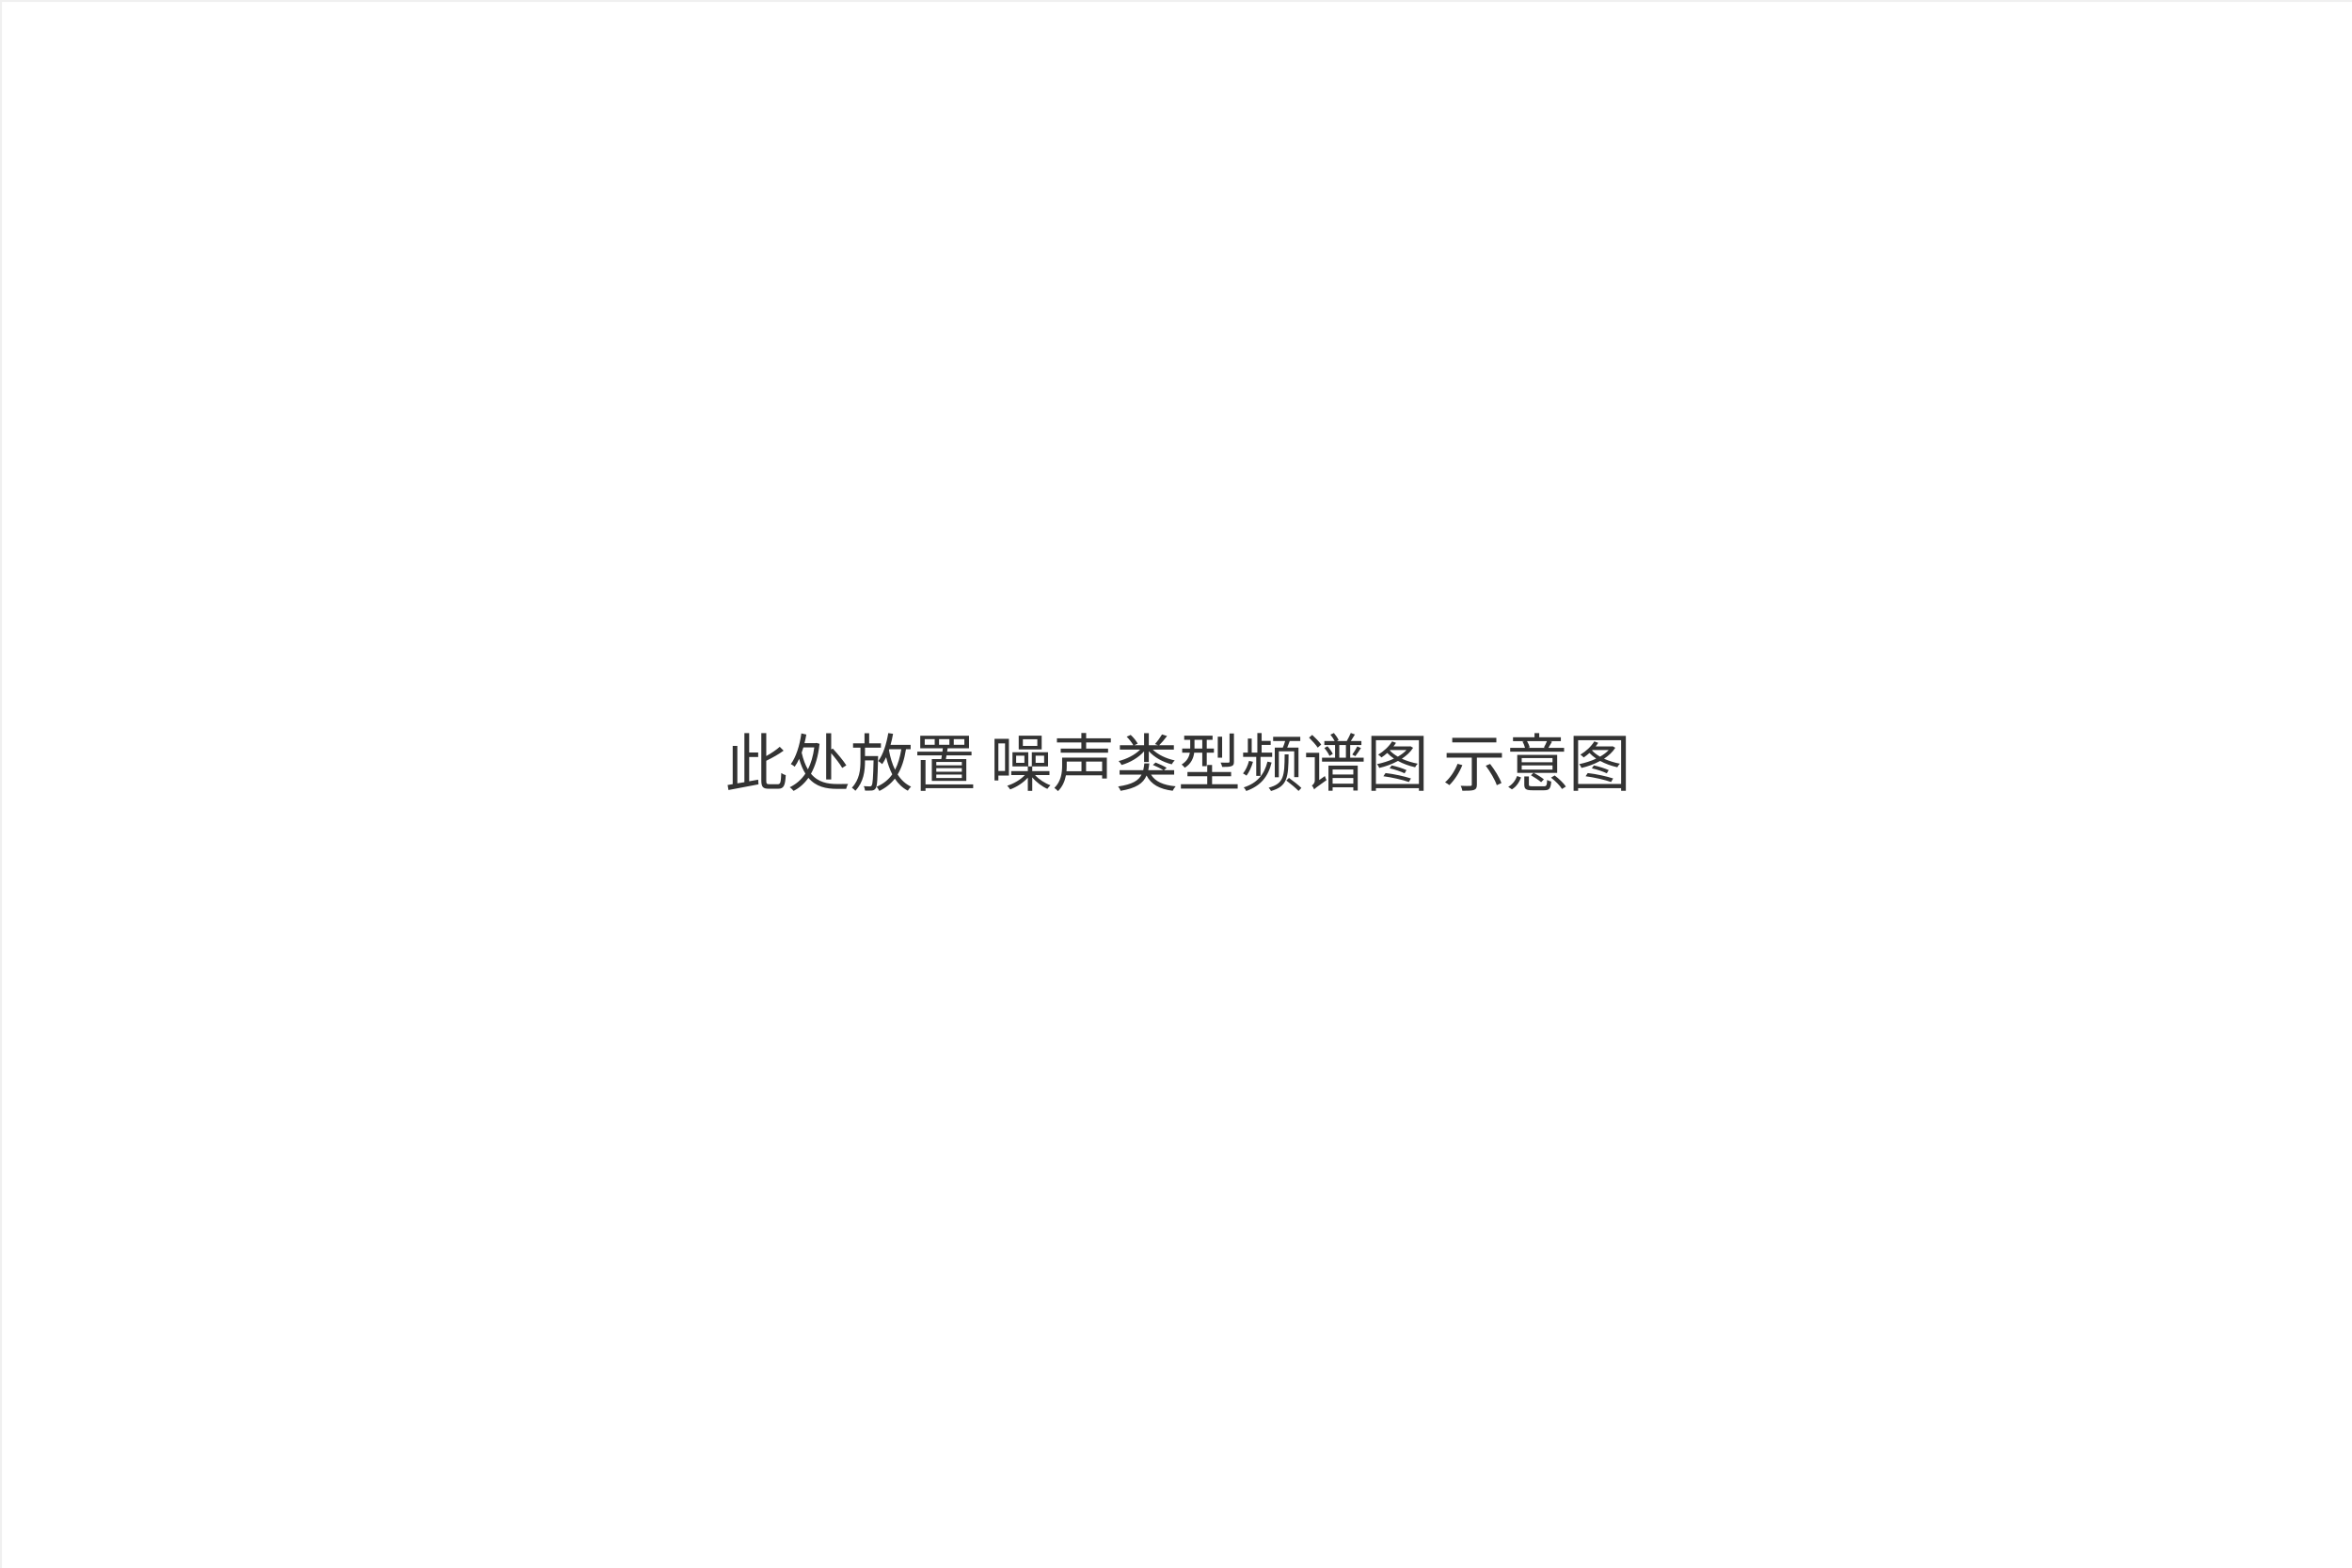
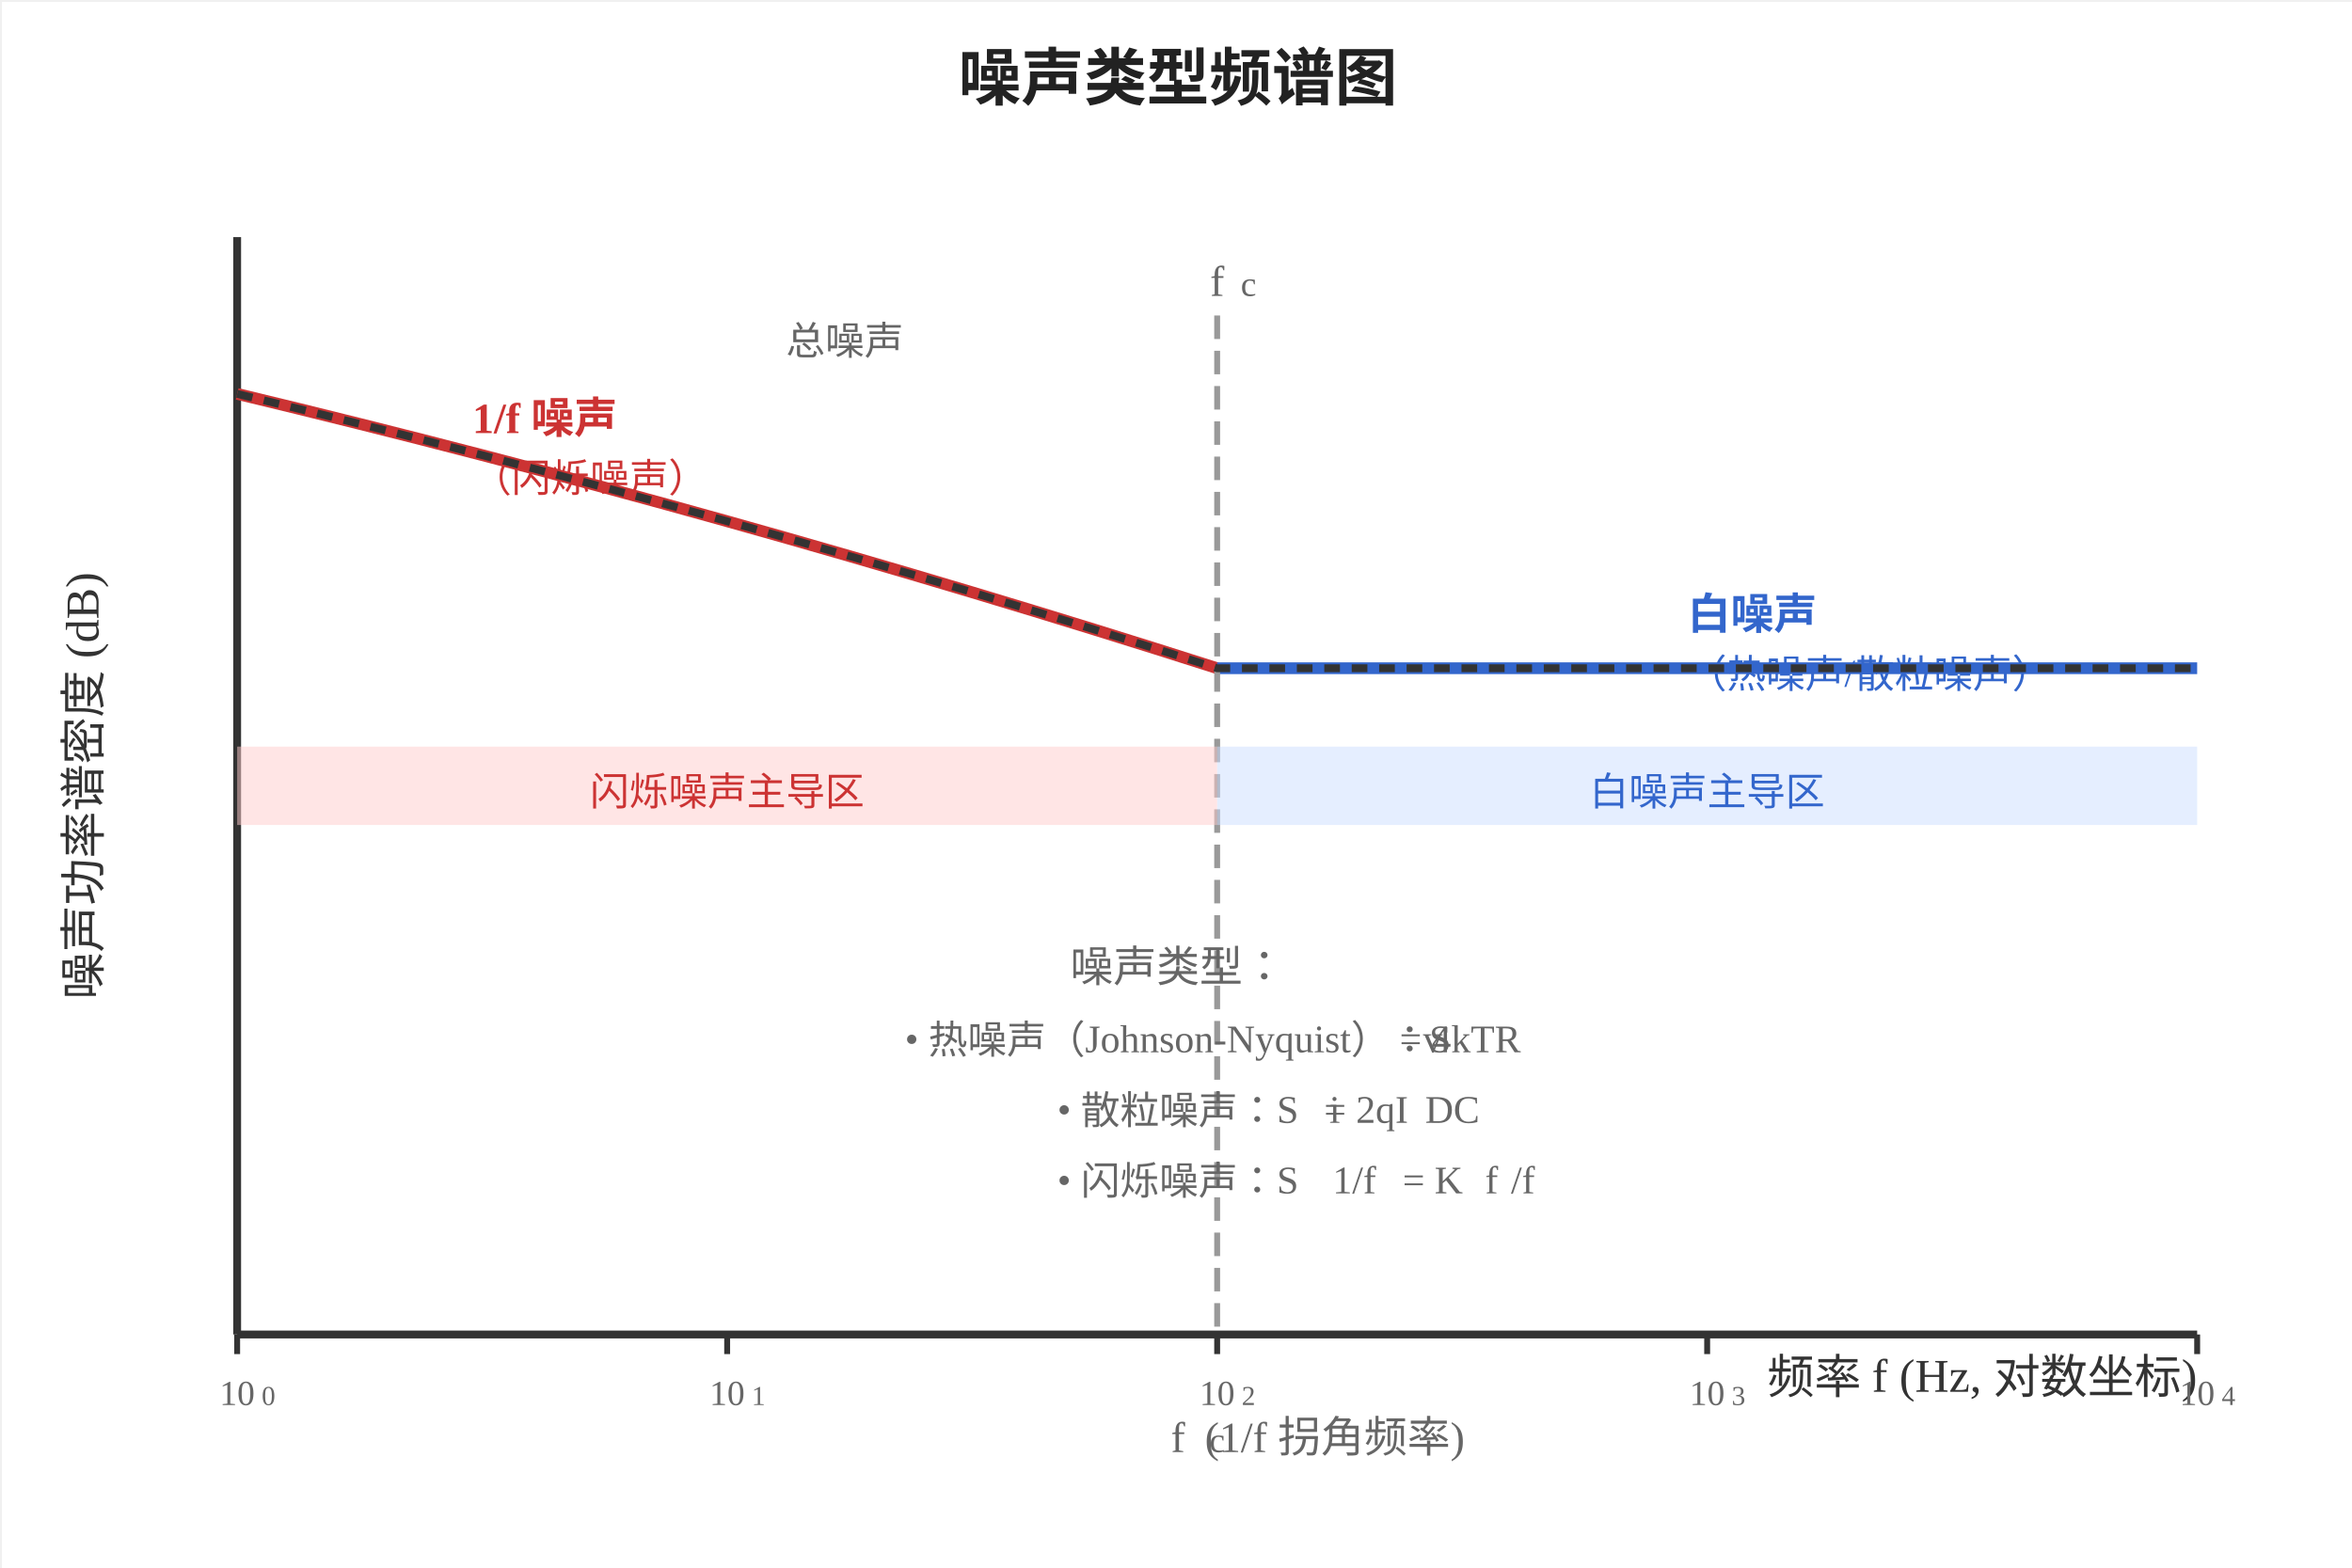
- <svg xmlns="http://www.w3.org/2000/svg" width="600" height="400">
+ <svg xmlns="http://www.w3.org/2000/svg" width="600" height="400" viewBox="0 0 600 400">
  <defs />
  <g transform="translate(0.5,0.5)">
    <rect x="0" y="0" width="600" height="400" fill="#ffffff" stroke="none" />
-     <text x="300" y="200" text-anchor="middle" font-size="16" fill="#333">此处放置 噪声类型频谱图 示意图</text>
+     <text x="300" y="25" text-anchor="middle" font-size="16" font-weight="bold" fill="#222">噪声类型频谱图</text>
+     <line x1="60" y1="340" x2="560" y2="340" stroke="#333" stroke-width="2" />
+     <line x1="60" y1="340" x2="60" y2="60" stroke="#333" stroke-width="2" />
+     <text x="560" y="355" text-anchor="end" font-size="12" fill="#333">频率 f (Hz, 对数坐标)</text>
+     <text x="300" y="370" text-anchor="middle" font-size="11" fill="#666">f</text>
+     <text x="310" y="370" text-anchor="middle" font-size="9" fill="#666">c</text>
+     <text x="340" y="370" text-anchor="middle" font-size="11" fill="#666">(1/f 拐角频率)</text>
+     <text x="25" y="200" text-anchor="middle" font-size="12" fill="#333" transform="rotate(-90,25,200)">噪声功率谱密度 (dB)</text>
+     <line x1="60" y1="340" x2="60" y2="345" stroke="#333" stroke-width="1.5" />
+     <text x="60" y="358" text-anchor="middle" font-size="9" fill="#666">10</text>
+     <text x="68" y="358" text-anchor="middle" font-size="7" fill="#666">0</text>
+     <line x1="185" y1="340" x2="185" y2="345" stroke="#333" stroke-width="1.5" />
+     <text x="185" y="358" text-anchor="middle" font-size="9" fill="#666">10</text>
+     <text x="193" y="358" text-anchor="middle" font-size="7" fill="#666">1</text>
+     <line x1="310" y1="340" x2="310" y2="345" stroke="#333" stroke-width="1.5" />
+     <text x="310" y="358" text-anchor="middle" font-size="9" fill="#666">10</text>
+     <text x="318" y="358" text-anchor="middle" font-size="7" fill="#666">2</text>
+     <line x1="435" y1="340" x2="435" y2="345" stroke="#333" stroke-width="1.5" />
+     <text x="435" y="358" text-anchor="middle" font-size="9" fill="#666">10</text>
+     <text x="443" y="358" text-anchor="middle" font-size="7" fill="#666">3</text>
+     <line x1="560" y1="340" x2="560" y2="345" stroke="#333" stroke-width="1.5" />
+     <text x="560" y="358" text-anchor="middle" font-size="9" fill="#666">10</text>
+     <text x="568" y="358" text-anchor="middle" font-size="7" fill="#666">4</text>
+     <path d="M 60 100 Q 185 130 310 170" fill="none" stroke="#cc3333" stroke-width="3" />
+     <text x="120" y="110" font-size="11" font-weight="bold" fill="#cc3333">1/f 噪声</text>
+     <text x="120" y="125" font-size="10" fill="#cc3333">（闪烁噪声）</text>
+     <line x1="310" y1="170" x2="560" y2="170" stroke="#3366cc" stroke-width="3" />
+     <text x="430" y="160" font-size="11" font-weight="bold" fill="#3366cc">白噪声</text>
+     <text x="430" y="175" font-size="10" fill="#3366cc">（热噪声/散粒噪声）</text>
+     <line x1="310" y1="80" x2="310" y2="340" stroke="#999" stroke-width="1.5" stroke-dasharray="6,3" />
+     <text x="310" y="75" text-anchor="middle" font-size="11" fill="#666">f</text>
+     <text x="318" y="75" text-anchor="middle" font-size="9" fill="#666">c</text>
+     <path d="M 60 100 Q 185 130 310 170 L 560 170" fill="none" stroke="#333" stroke-width="2" stroke-dasharray="4,3" />
+     <text x="200" y="90" font-size="10" fill="#666">总噪声</text>
+     <rect x="60" y="190" width="250" height="20" fill="#ffcccc" stroke="none" opacity="0.5" />
+     <rect x="310" y="190" width="250" height="20" fill="#ccddff" stroke="none" opacity="0.5" />
+     <text x="185" y="205" text-anchor="middle" font-size="10" fill="#cc3333">闪烁噪声主导区</text>
+     <text x="435" y="205" text-anchor="middle" font-size="10" fill="#3366cc">白噪声主导区</text>
+     <text x="300" y="250" text-anchor="middle" font-size="11" fill="#666">噪声类型：</text>
+     <text x="300" y="268" text-anchor="middle" font-size="10" fill="#666">• 热噪声（Johnson-Nyquist）：S</text>
+     <text x="365" y="268" text-anchor="middle" font-size="10" fill="#666">v</text>
+     <text x="372" y="268" text-anchor="middle" font-size="10" fill="#666"> = 4kTR</text>
+     <text x="300" y="286" text-anchor="middle" font-size="10" fill="#666">• 散粒噪声：S</text>
+     <text x="340" y="286" text-anchor="middle" font-size="10" fill="#666">i</text>
+     <text x="348" y="286" text-anchor="middle" font-size="10" fill="#666"> = 2qI</text>
+     <text x="370" y="286" text-anchor="middle" font-size="10" fill="#666">DC</text>
+     <text x="300" y="304" text-anchor="middle" font-size="10" fill="#666">• 闪烁噪声：S</text>
+     <text x="345" y="304" text-anchor="middle" font-size="10" fill="#666">1/f</text>
+     <text x="365" y="304" text-anchor="middle" font-size="10" fill="#666"> = K</text>
+     <text x="380" y="304" text-anchor="middle" font-size="10" fill="#666">f</text>
+     <text x="388" y="304" text-anchor="middle" font-size="10" fill="#666">/f</text>
  </g>
</svg>
